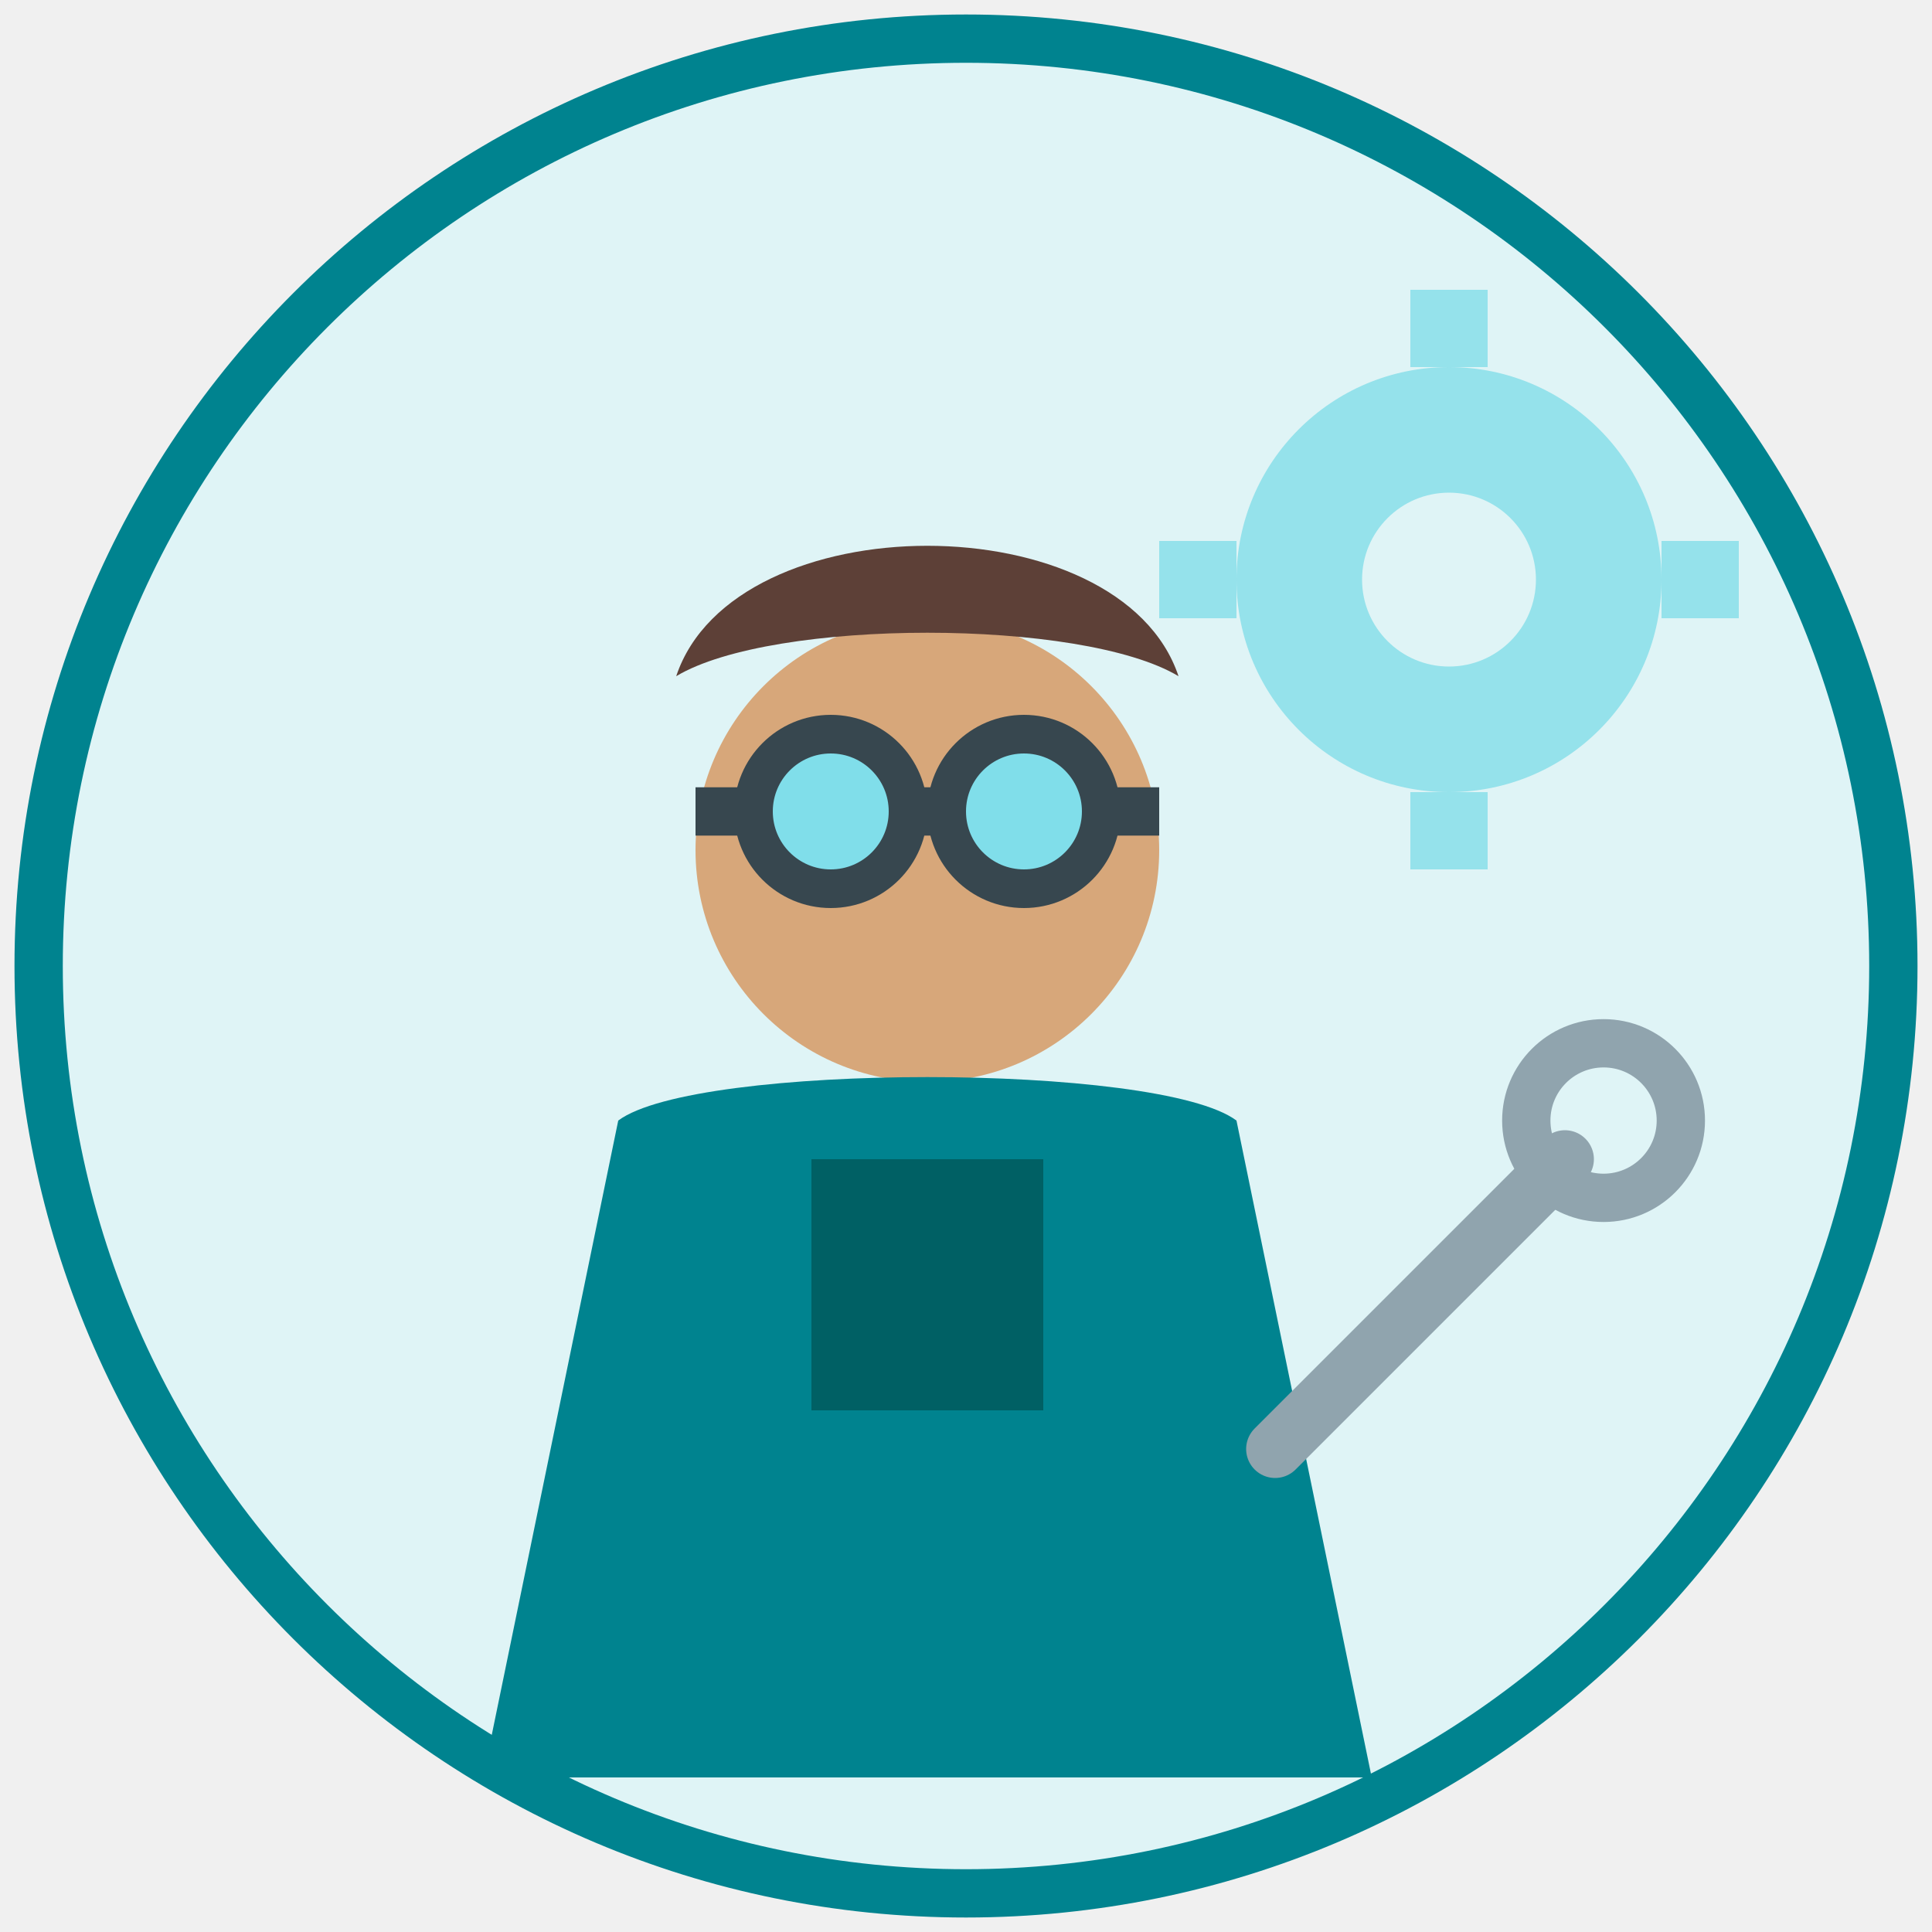
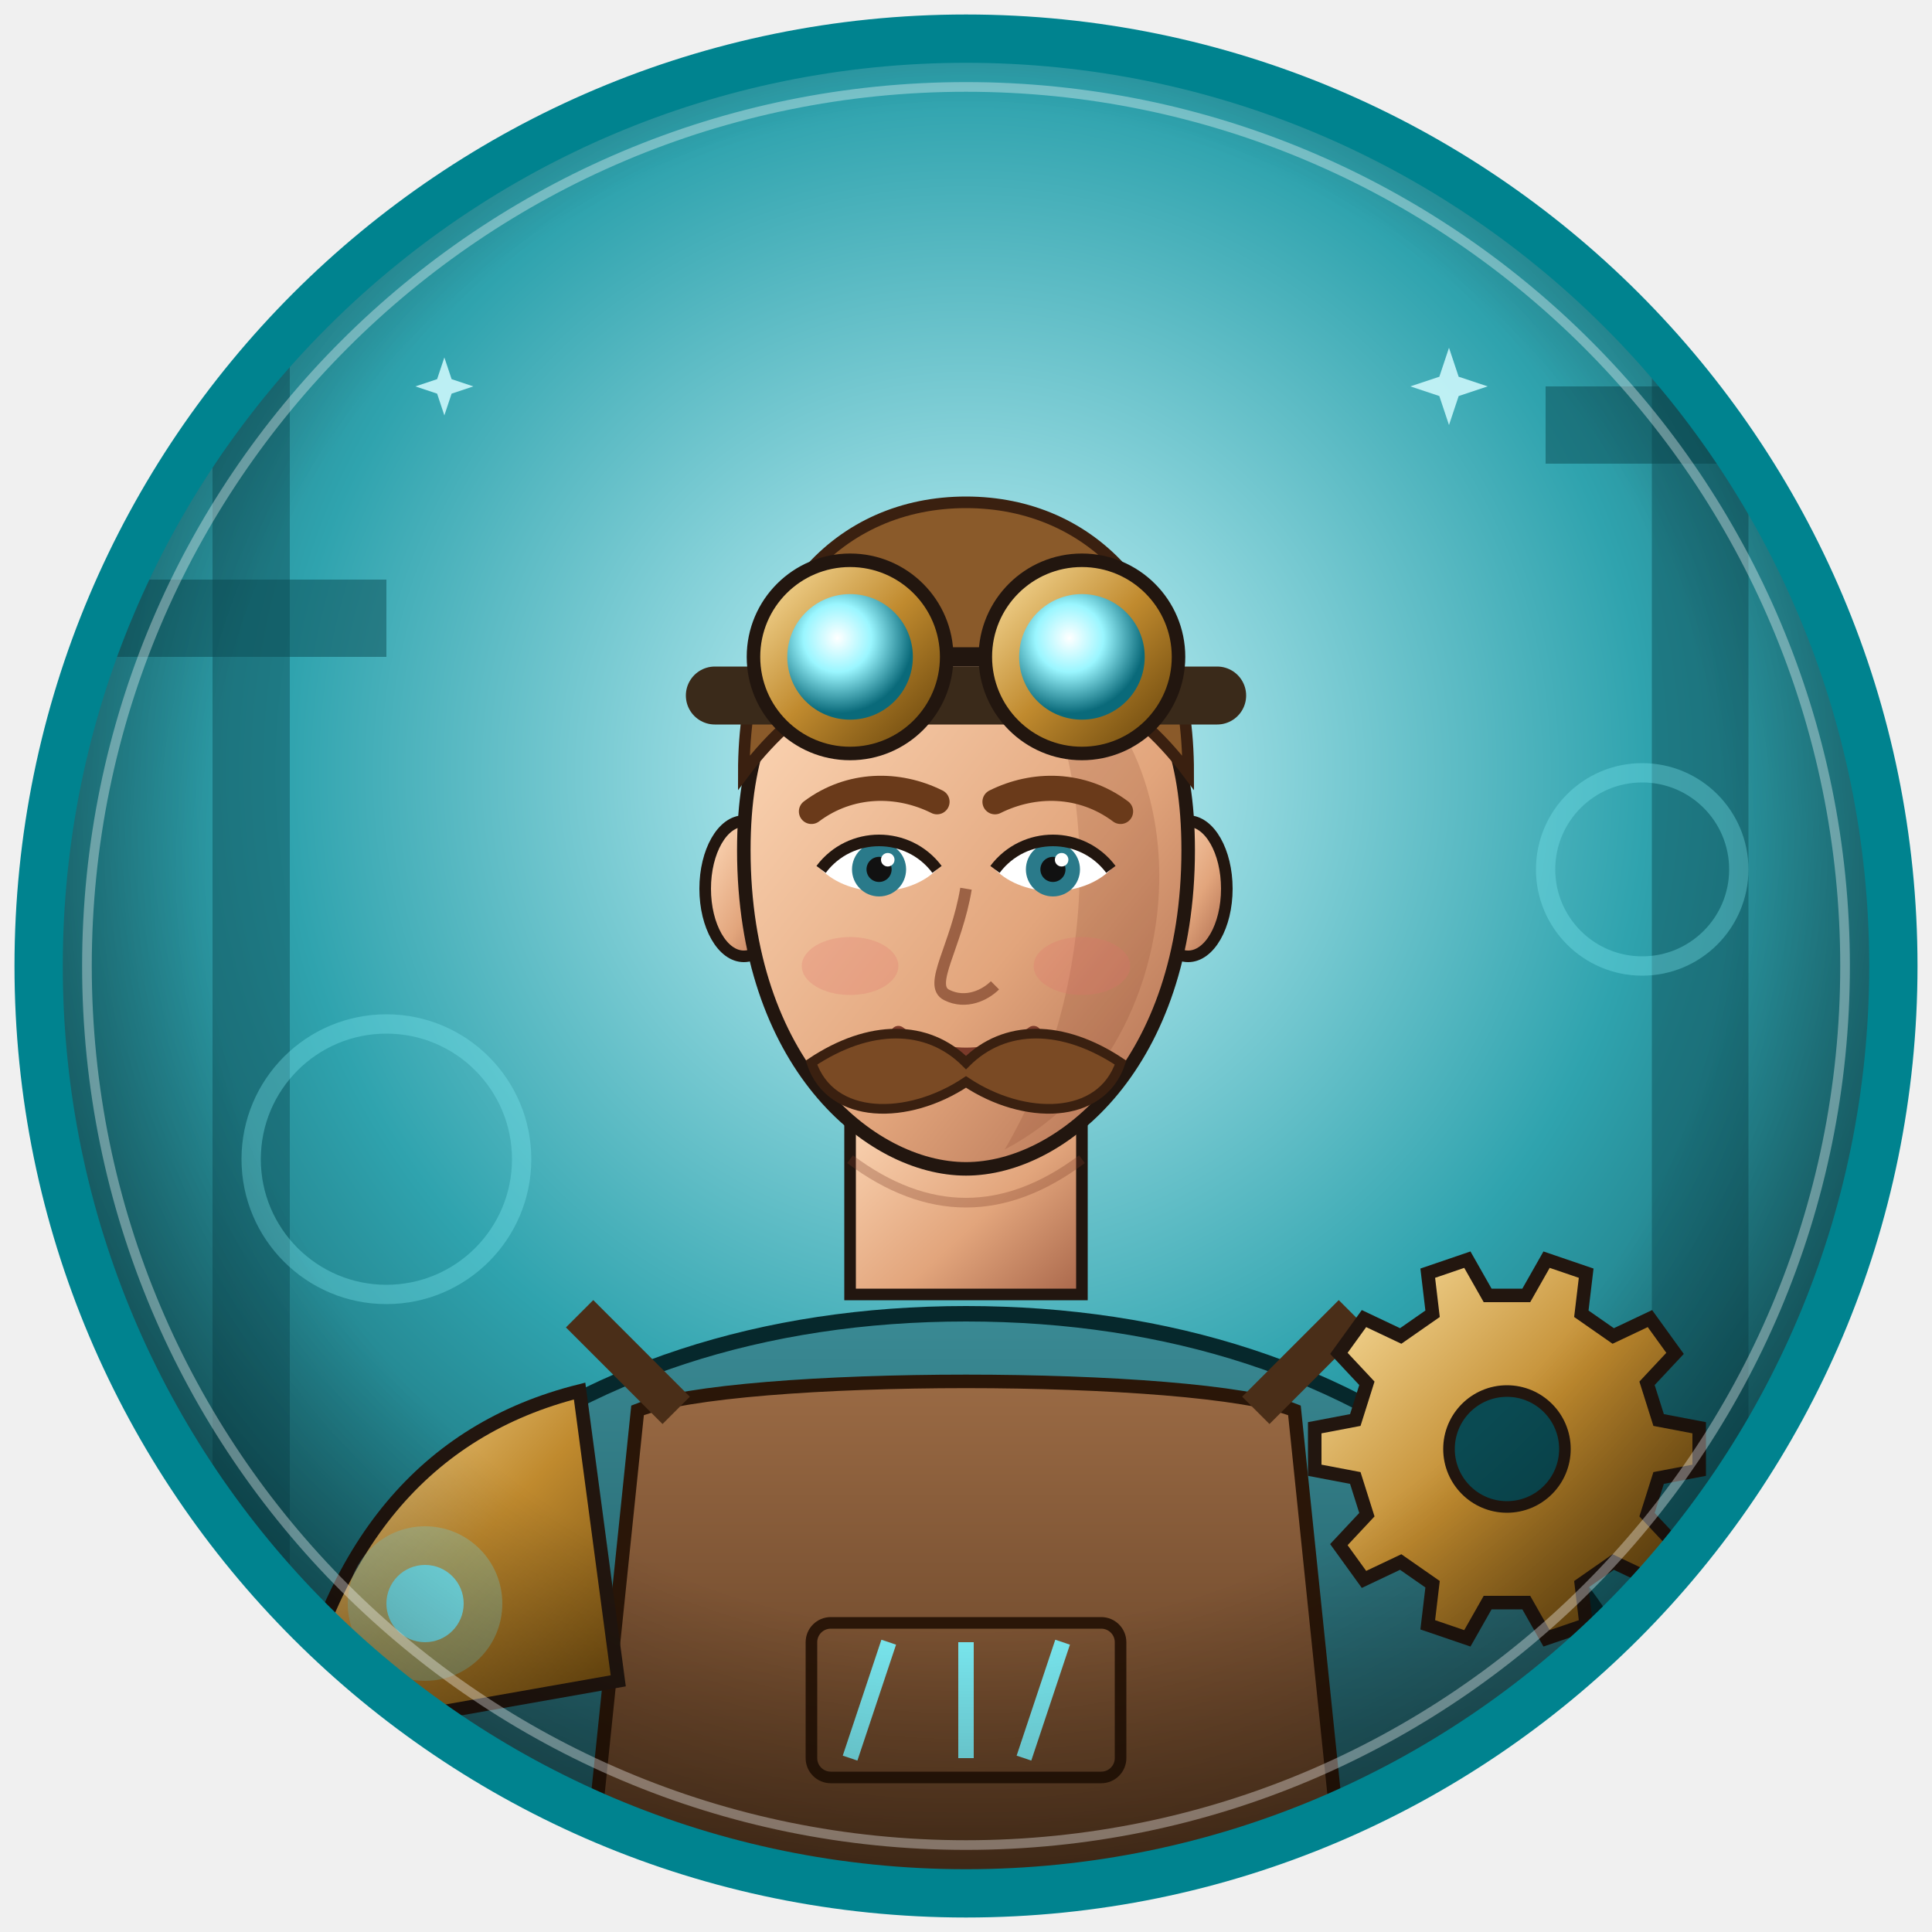
- <svg xmlns="http://www.w3.org/2000/svg" viewBox="0 0 200 200" role="img" aria-label="Mistrz Trybów">
+ <svg xmlns="http://www.w3.org/2000/svg" viewBox="0 0 200 200" role="img" aria-label="Runotechnik">
  <defs>
    <clipPath id="round">
      <circle cx="100" cy="100" r="96" />
    </clipPath>
+     <radialGradient id="bg" cx="50%" cy="40%" r="70%">
+       <stop offset="0" stop-color="#d4fbff" />
+       <stop offset=".5" stop-color="#2fa3ae" />
+       <stop offset="1" stop-color="#05333a" />
+     </radialGradient>
+     <radialGradient id="halo" cx="50%" cy="50%" r="50%">
+       <stop offset="0" stop-color="#fff" stop-opacity=".8" />
+       <stop offset="1" stop-color="#fff" stop-opacity="0" />
+     </radialGradient>
+     <linearGradient id="skin" x1="0" y1="0" x2="1" y2="1">
+       <stop offset="0" stop-color="#ffdcbc" />
+       <stop offset=".6" stop-color="#e2a57c" />
+       <stop offset="1" stop-color="#a8664a" />
+     </linearGradient>
+     <linearGradient id="pale" x1="0" y1="0" x2="1" y2="1">
+       <stop offset="0" stop-color="#f6eef4" />
+       <stop offset=".6" stop-color="#d3c2d6" />
+       <stop offset="1" stop-color="#8f7a98" />
+     </linearGradient>
+     <linearGradient id="steel" x1="0" y1="0" x2="1" y2="1">
+       <stop offset="0" stop-color="#ffffff" />
+       <stop offset=".4" stop-color="#b9c2cc" />
+       <stop offset="1" stop-color="#3d444d" />
+     </linearGradient>
+     <linearGradient id="gold" x1="0" y1="0" x2="1" y2="1">
+       <stop offset="0" stop-color="#fff3b0" />
+       <stop offset=".5" stop-color="#d9ab2e" />
+       <stop offset="1" stop-color="#6e5000" />
+     </linearGradient>
+     <linearGradient id="brass" x1="0" y1="0" x2="1" y2="1">
+       <stop offset="0" stop-color="#ffe6a8" />
+       <stop offset=".5" stop-color="#c08a2e" />
+       <stop offset="1" stop-color="#5e3d08" />
+     </linearGradient>
+     <linearGradient id="leather" x1="0" y1="0" x2="1" y2="1">
+       <stop offset="0" stop-color="#b8754a" />
+       <stop offset="1" stop-color="#4a2814" />
+     </linearGradient>
+     <linearGradient id="wood" x1="0" y1="0" x2="1" y2="0">
+       <stop offset="0" stop-color="#d49a62" />
+       <stop offset="1" stop-color="#5e3418" />
+     </linearGradient>
+     <radialGradient id="vignette" cx="50%" cy="45%" r="60%">
+       <stop offset=".65" stop-color="#000" stop-opacity="0" />
+       <stop offset="1" stop-color="#000" stop-opacity=".5" />
+     </radialGradient>
+     <linearGradient id="apron" x1="0" y1="0" x2="0" y2="1">
+       <stop offset="0" stop-color="#9a6a44" />
+       <stop offset="1" stop-color="#4a2e18" />
+     </linearGradient>
+     <linearGradient id="shirt" x1="0" y1="0" x2="0" y2="1">
+       <stop offset="0" stop-color="#3a8a94" />
+       <stop offset="1" stop-color="#164a52" />
+     </linearGradient>
+     <radialGradient id="lens" cx="40%" cy="35%" r="60%">
+       <stop offset="0" stop-color="#ffffff" />
+       <stop offset=".45" stop-color="#9af6ff" />
+       <stop offset="1" stop-color="#0a6a7a" />
+     </radialGradient>
  </defs>
-   <circle cx="100" cy="100" r="98" fill="#00838f" />
  <g clip-path="url(#round)">
-     <circle cx="100" cy="100" r="96" fill="#dff4f6" />
-     <g fill="#4dd0e1" fill-opacity="0.5">
-       <circle cx="150" cy="60" r="22" />
-       <path d="M146 30h8v8h-8zM146 82h8v8h-8zM120 56h8v8h-8zM172 56h8v8h-8z" />
-     </g>
-     <circle cx="150" cy="60" r="9" fill="#dff4f6" />
-     <circle cx="96" cy="88" r="24" fill="#d7a77a" />
-     <path d="M70 70c6-18 46-18 52 0-10-6-42-6-52 0z" fill="#5d4037" />
-     <path d="M72 84h48" stroke="#37474f" stroke-width="5" />
-     <circle cx="86" cy="84" r="8" fill="#80deea" stroke="#37474f" stroke-width="4" />
-     <circle cx="106" cy="84" r="8" fill="#80deea" stroke="#37474f" stroke-width="4" />
-     <path d="M64 116c8-6 56-6 64 0l14 68H50z" fill="#00838f" />
-     <path d="M84 120h24v26H84z" fill="#006064" />
-     <path d="M132 150l30-30" stroke="#90a4ae" stroke-width="6" stroke-linecap="round" />
-     <circle cx="166" cy="116" r="8" fill="none" stroke="#90a4ae" stroke-width="5" />
+     <rect width="200" height="200" fill="url(#bg)" />
+     <path d="M26 0V200" stroke="#0a4a52" stroke-width="8" opacity=".45" />
+     <path d="M176 0V200" stroke="#0a4a52" stroke-width="10" opacity=".45" />
+     <path d="M0 60h40v8H0zM160 40h40v8h-40z" fill="#0a4a52" opacity=".5" />
+     <circle cx="40" cy="120" r="14" fill="none" stroke="#7ae8f0" stroke-width="2" opacity=".35" />
+     <circle cx="170" cy="90" r="10" fill="none" stroke="#7ae8f0" stroke-width="2" opacity=".35" />
+     <path d="M22 204C26 160 58 136 100 136s74 24 78 68z" fill="url(#shirt)" stroke="#06282c" stroke-width="1.6" />
+     <path d="M66 146c10-4 58-4 68 0l6 58H60z" fill="url(#apron)" stroke="#2a1608" stroke-width="1.4" />
+     <path d="M70 146l-10-10M130 146l10-10" stroke="#4a2e18" stroke-width="4" />
+     <rect x="84" y="168" width="32" height="16" rx="2" fill="none" stroke="#2a1608" stroke-width="1.2" />
+     <path d="M92 170l-4 12M100 170v12M110 170l-4 12" stroke="#7ae8f0" stroke-width="1.6" />
+     <path d="M171.7 147L175.9 147.8L175.9 152.2L171.7 153L170.5 156.8L173.4 159.9L170.8 163.5L167 161.7L163.7 164L164.2 168.2L160.1 169.6L158 165.9L154 165.9L151.9 169.6L147.8 168.2L148.3 164L145 161.7L141.2 163.5L138.6 159.9L141.5 156.8L140.3 153L136.1 152.2L136.1 147.8L140.3 147L141.5 143.2L138.6 140.1L141.2 136.5L145 138.3L148.3 136L147.8 131.8L151.9 130.4L154 134.1L158 134.1L160.1 130.4L164.2 131.8L163.7 136L167 138.3L170.8 136.5L173.4 140.1L170.5 143.2Z" fill="url(#brass)" stroke="#22160f" stroke-width="1.4" />
+     <circle cx="156" cy="150" r="6" fill="#0a4a52" stroke="#22160f" stroke-width="1.2" />
+     <path d="M30 180c4-20 14-32 30-36l4 30z" fill="url(#brass)" stroke="#22160f" stroke-width="1.4" />
+     <circle cx="44" cy="166" r="4" fill="#7ae8f0" />
+     <circle cx="44" cy="166" r="8" fill="#7ae8f0" opacity=".3" />
+     <path d="M88 112h24v22H88z" fill="url(#skin)" stroke="#22160f" stroke-width="1.2" />
+     <path d="M88 120c8 6 16 6 24 0" stroke="#7a3a24" stroke-width="1" opacity=".3" fill="none" />
+     <ellipse cx="77" cy="92" rx="4" ry="7" fill="url(#skin)" stroke="#22160f" stroke-width="1.2" />
+     <ellipse cx="123" cy="92" rx="4" ry="7" fill="url(#skin)" stroke="#22160f" stroke-width="1.2" />
+     <path d="M77 88C77 110 90 121 100 121C110 121 123 110 123 88C123 68 112 64 100 64C88 64 77 68 77 88Z" fill="url(#skin)" stroke="#22160f" stroke-width="1.4" />
+     <path d="M106 67C125 74 125 108 104 119C114 102 114 80 106 67Z" fill="#7a3a24" opacity=".18" />
+     <ellipse cx="88" cy="100" rx="5" ry="3" fill="#e0706a" opacity=".25" />
+     <ellipse cx="112" cy="100" rx="5" ry="3" fill="#e0706a" opacity=".25" />
+     <path d="M85 90C88 86 94 86 97 90C94 93 88 93 85 90Z" fill="#fff" />
+     <circle cx="91" cy="90" r="2.8" fill="#2a7a8a" />
+     <circle cx="91" cy="90" r="1.3" fill="#111" />
+     <circle cx="91.9" cy="89" r=".7" fill="#fff" />
+     <path d="M85 90C88 86 94 86 97 90" stroke="#22160f" stroke-width="1.2" fill="none" />
+     <path d="M97 83C93 81 88 81 84 84" stroke="#6a3a1a" stroke-width="2.6" fill="none" stroke-linecap="round" />
+     <path d="M103 90C106 86 112 86 115 90C112 93 106 93 103 90Z" fill="#fff" />
+     <circle cx="109" cy="90" r="2.8" fill="#2a7a8a" />
+     <circle cx="109" cy="90" r="1.3" fill="#111" />
+     <circle cx="109.9" cy="89" r=".7" fill="#fff" />
+     <path d="M103 90C106 86 112 86 115 90" stroke="#22160f" stroke-width="1.2" fill="none" />
+     <path d="M103 83C107 81 112 81 116 84" stroke="#6a3a1a" stroke-width="2.6" fill="none" stroke-linecap="round" />
+     <path d="M100 92C99 98 96 102 98 103C100 104 102 103 103 102" stroke="#8a4f34" stroke-width="1.2" fill="none" opacity=".8" />
+     <path d="M93 107C97 110 103 110 107 107" stroke="#7a3a2a" stroke-width="1.6" fill="none" stroke-linecap="round" />
+     <path d="M84 110c6-4 12-4 16 0 4-4 10-4 16 0-2 6-10 6-16 2-6 4-14 4-16-2z" fill="#7a4a24" stroke="#3a2010" stroke-width="1" />
+     <path d="M77 80c0-18 10-28 23-28s23 10 23 28c-6-8-14-12-23-12s-17 4-23 12z" fill="#8a5a2a" stroke="#3a2010" stroke-width="1.2" />
+     <path d="M74 72h52" stroke="#3a2a1a" stroke-width="6" stroke-linecap="round" />
+     <circle cx="88" cy="68" r="10" fill="url(#brass)" stroke="#22160f" stroke-width="1.4" />
+     <circle cx="88" cy="68" r="6.5" fill="url(#lens)" />
+     <circle cx="112" cy="68" r="10" fill="url(#brass)" stroke="#22160f" stroke-width="1.4" />
+     <circle cx="112" cy="68" r="6.5" fill="url(#lens)" />
+     <path d="M98 68h4" stroke="#22160f" stroke-width="2" />
+     <path d="M150 36L151.0 39.0L154 40L151.0 41.0L150 44L149.0 41.0L146 40L149.0 39.0Z" fill="#d4fbff" opacity=".85" />
+     <path d="M46 37L46.75 39.25L49 40L46.75 40.75L46 43L45.25 40.75L43 40L45.25 39.25Z" fill="#d4fbff" opacity=".85" />
+     <rect width="200" height="200" fill="url(#vignette)" />
  </g>
  <circle cx="100" cy="100" r="96" fill="none" stroke="#00838f" stroke-width="5" />
+   <circle cx="100" cy="100" r="91" fill="none" stroke="#fff" stroke-width="1" opacity=".35" />
</svg>
